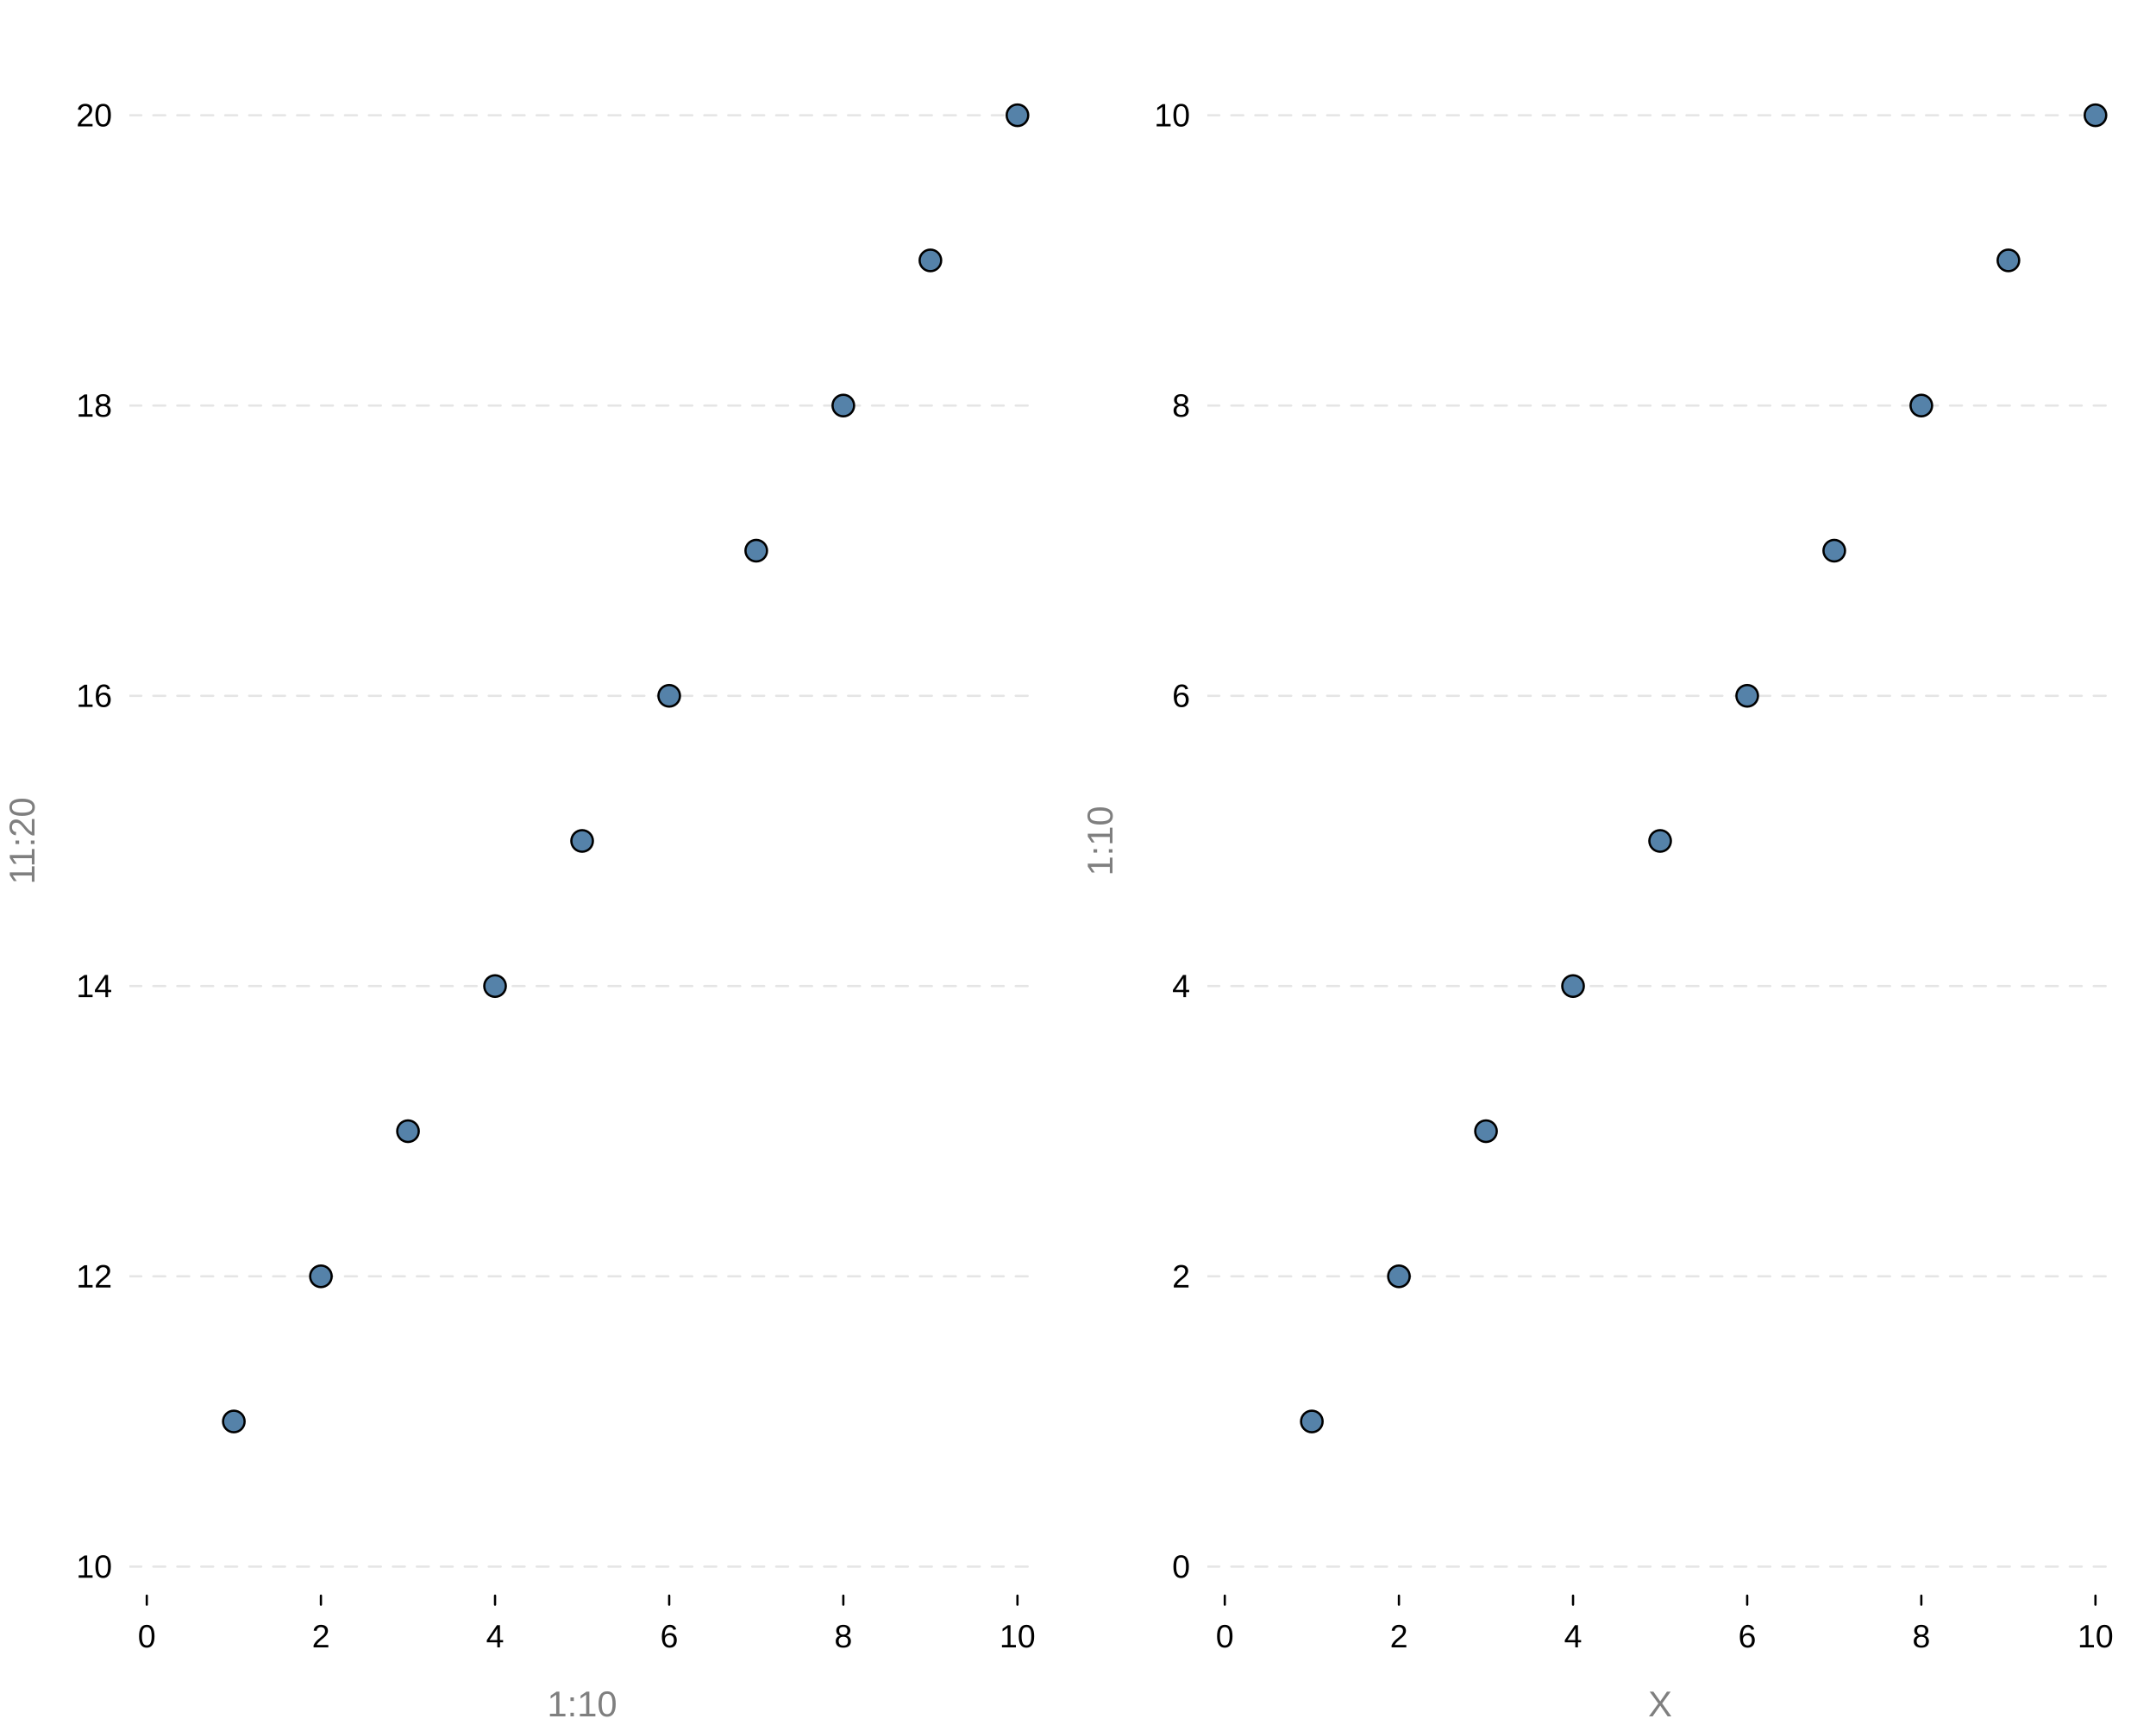
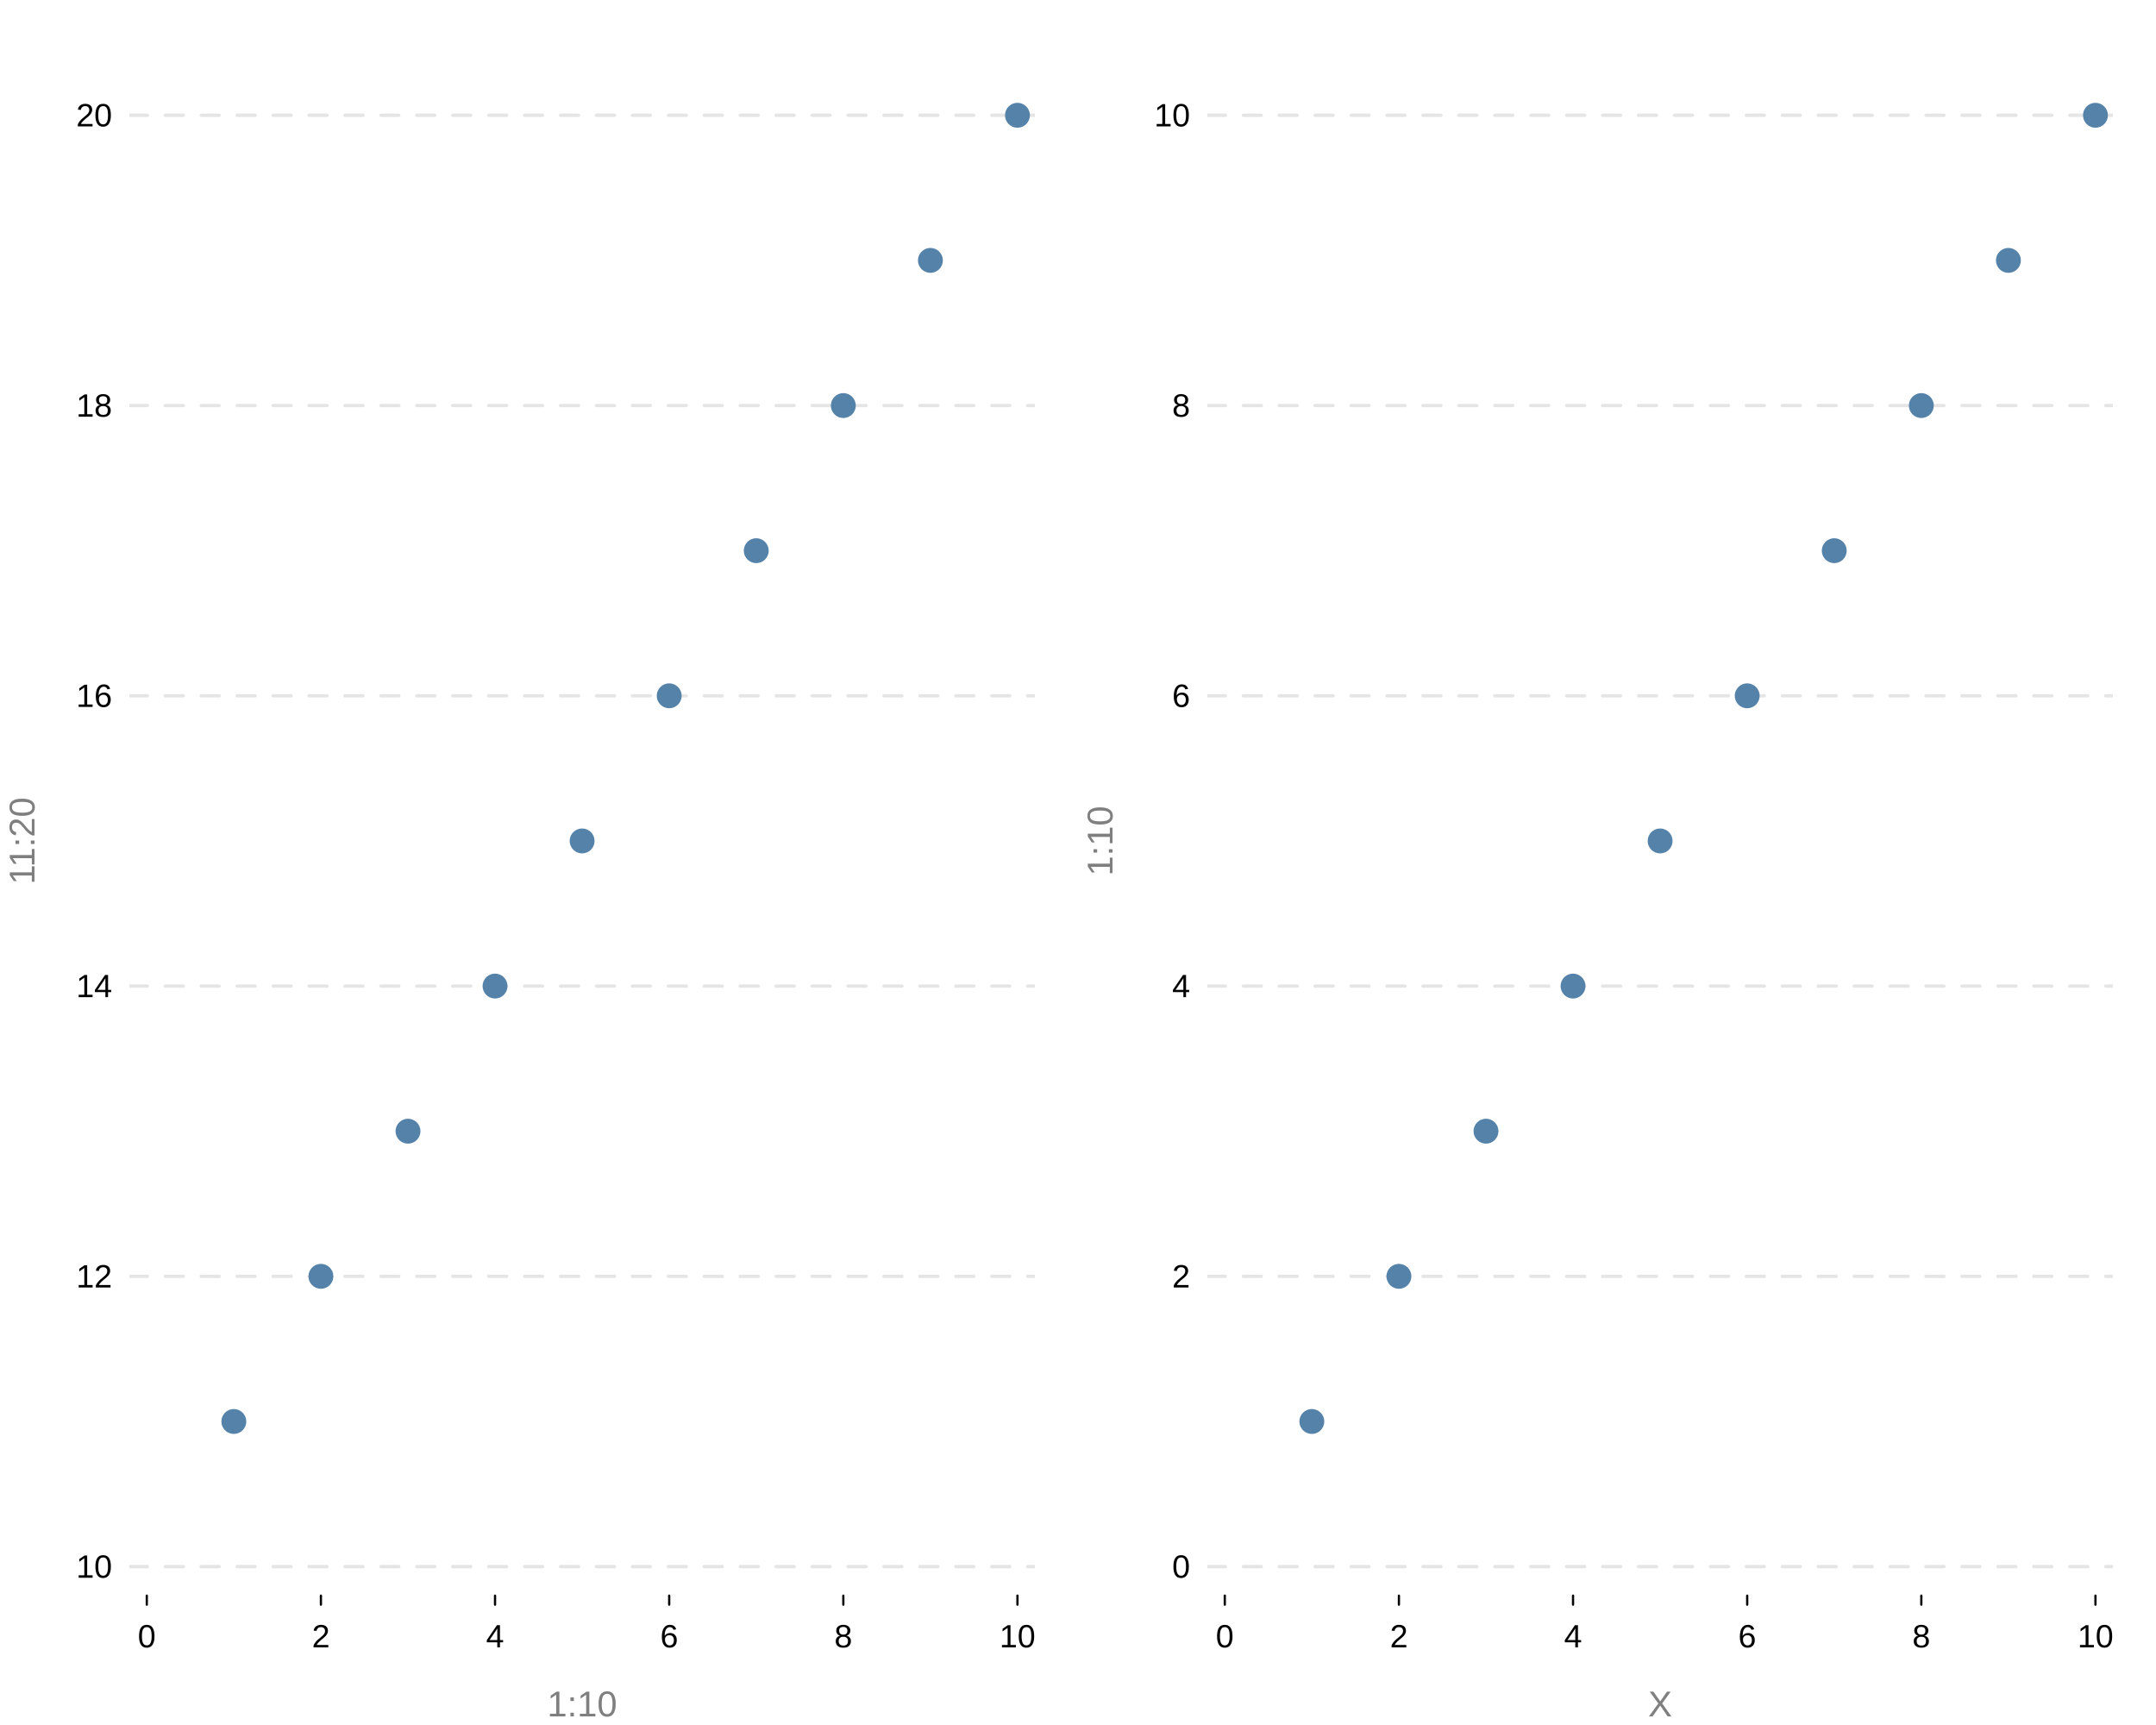
<svg xmlns="http://www.w3.org/2000/svg" viewBox="0 0 720.00 576.00">
  <defs>
    <style type="text/css">
    line, polyline, polygon, path, rect, circle {
      fill: none;
      stroke: #000000;
      stroke-linecap: round;
      stroke-linejoin: round;
      stroke-miterlimit: 10.00;
    }
  </style>
  </defs>
  <rect width="100%" height="100%" style="stroke: none; fill: #FFFFFF;" />
  <defs>
    <clipPath id="cpNDMuMjB8MzQ1LjYwfDUzMi44MHwyOC44MA==">
      <rect x="43.20" y="28.80" width="302.40" height="504.00" />
    </clipPath>
  </defs>
-   <line x1="43.20" y1="523.11" x2="345.60" y2="523.11" style="stroke-width: 0.75; stroke: #E5E5E5; stroke-dasharray: 4.00,4.00;" clip-path="url(#cpNDMuMjB8MzQ1LjYwfDUzMi44MHwyOC44MA==)" />
-   <line x1="43.20" y1="426.18" x2="345.60" y2="426.18" style="stroke-width: 0.75; stroke: #E5E5E5; stroke-dasharray: 4.00,4.00;" clip-path="url(#cpNDMuMjB8MzQ1LjYwfDUzMi44MHwyOC44MA==)" />
-   <line x1="43.20" y1="329.26" x2="345.60" y2="329.26" style="stroke-width: 0.75; stroke: #E5E5E5; stroke-dasharray: 4.00,4.00;" clip-path="url(#cpNDMuMjB8MzQ1LjYwfDUzMi44MHwyOC44MA==)" />
-   <line x1="43.20" y1="232.34" x2="345.60" y2="232.34" style="stroke-width: 0.75; stroke: #E5E5E5; stroke-dasharray: 4.00,4.00;" clip-path="url(#cpNDMuMjB8MzQ1LjYwfDUzMi44MHwyOC44MA==)" />
-   <line x1="43.20" y1="135.42" x2="345.60" y2="135.42" style="stroke-width: 0.75; stroke: #E5E5E5; stroke-dasharray: 4.00,4.00;" clip-path="url(#cpNDMuMjB8MzQ1LjYwfDUzMi44MHwyOC44MA==)" />
-   <line x1="43.20" y1="38.49" x2="345.60" y2="38.49" style="stroke-width: 0.75; stroke: #E5E5E5; stroke-dasharray: 4.00,4.00;" clip-path="url(#cpNDMuMjB8MzQ1LjYwfDUzMi44MHwyOC44MA==)" />
-   <circle cx="78.09" cy="474.65" r="2.70pt" style="stroke-width: 0.75; fill: #5582A9;" clip-path="url(#cpNDMuMjB8MzQ1LjYwfDUzMi44MHwyOC44MA==)" />
-   <circle cx="107.17" cy="426.18" r="2.70pt" style="stroke-width: 0.75; fill: #5582A9;" clip-path="url(#cpNDMuMjB8MzQ1LjYwfDUzMi44MHwyOC44MA==)" />
-   <circle cx="136.25" cy="377.72" r="2.70pt" style="stroke-width: 0.75; fill: #5582A9;" clip-path="url(#cpNDMuMjB8MzQ1LjYwfDUzMi44MHwyOC44MA==)" />
-   <circle cx="165.32" cy="329.26" r="2.70pt" style="stroke-width: 0.75; fill: #5582A9;" clip-path="url(#cpNDMuMjB8MzQ1LjYwfDUzMi44MHwyOC44MA==)" />
-   <circle cx="194.40" cy="280.80" r="2.70pt" style="stroke-width: 0.75; fill: #5582A9;" clip-path="url(#cpNDMuMjB8MzQ1LjYwfDUzMi44MHwyOC44MA==)" />
-   <circle cx="223.48" cy="232.34" r="2.70pt" style="stroke-width: 0.75; fill: #5582A9;" clip-path="url(#cpNDMuMjB8MzQ1LjYwfDUzMi44MHwyOC44MA==)" />
-   <circle cx="252.55" cy="183.88" r="2.70pt" style="stroke-width: 0.75; fill: #5582A9;" clip-path="url(#cpNDMuMjB8MzQ1LjYwfDUzMi44MHwyOC44MA==)" />
-   <circle cx="281.63" cy="135.42" r="2.70pt" style="stroke-width: 0.75; fill: #5582A9;" clip-path="url(#cpNDMuMjB8MzQ1LjYwfDUzMi44MHwyOC44MA==)" />
-   <circle cx="310.71" cy="86.95" r="2.70pt" style="stroke-width: 0.75; fill: #5582A9;" clip-path="url(#cpNDMuMjB8MzQ1LjYwfDUzMi44MHwyOC44MA==)" />
-   <circle cx="339.78" cy="38.49" r="2.70pt" style="stroke-width: 0.75; fill: #5582A9;" clip-path="url(#cpNDMuMjB8MzQ1LjYwfDUzMi44MHwyOC44MA==)" />
+   <line x1="43.20" y1="523.11" x2="345.60" y2="523.11" style="stroke-width: 1.12; stroke: #E5E5E5; stroke-dasharray: 6.00,6.00;" clip-path="url(#cpNDMuMjB8MzQ1LjYwfDUzMi44MHwyOC44MA==)" />
+   <line x1="43.20" y1="426.18" x2="345.60" y2="426.18" style="stroke-width: 1.12; stroke: #E5E5E5; stroke-dasharray: 6.00,6.00;" clip-path="url(#cpNDMuMjB8MzQ1LjYwfDUzMi44MHwyOC44MA==)" />
+   <line x1="43.20" y1="329.26" x2="345.60" y2="329.26" style="stroke-width: 1.12; stroke: #E5E5E5; stroke-dasharray: 6.00,6.00;" clip-path="url(#cpNDMuMjB8MzQ1LjYwfDUzMi44MHwyOC44MA==)" />
+   <line x1="43.20" y1="232.34" x2="345.60" y2="232.34" style="stroke-width: 1.12; stroke: #E5E5E5; stroke-dasharray: 6.00,6.00;" clip-path="url(#cpNDMuMjB8MzQ1LjYwfDUzMi44MHwyOC44MA==)" />
+   <line x1="43.20" y1="135.42" x2="345.60" y2="135.42" style="stroke-width: 1.12; stroke: #E5E5E5; stroke-dasharray: 6.00,6.00;" clip-path="url(#cpNDMuMjB8MzQ1LjYwfDUzMi44MHwyOC44MA==)" />
+   <line x1="43.20" y1="38.49" x2="345.60" y2="38.49" style="stroke-width: 1.12; stroke: #E5E5E5; stroke-dasharray: 6.00,6.00;" clip-path="url(#cpNDMuMjB8MzQ1LjYwfDUzMi44MHwyOC44MA==)" />
+   <circle cx="78.09" cy="474.65" r="2.70pt" style="stroke-width: 1.12; stroke: #5582A9; fill: #5582A9;" clip-path="url(#cpNDMuMjB8MzQ1LjYwfDUzMi44MHwyOC44MA==)" />
+   <circle cx="107.17" cy="426.18" r="2.70pt" style="stroke-width: 1.12; stroke: #5582A9; fill: #5582A9;" clip-path="url(#cpNDMuMjB8MzQ1LjYwfDUzMi44MHwyOC44MA==)" />
+   <circle cx="136.25" cy="377.72" r="2.70pt" style="stroke-width: 1.12; stroke: #5582A9; fill: #5582A9;" clip-path="url(#cpNDMuMjB8MzQ1LjYwfDUzMi44MHwyOC44MA==)" />
+   <circle cx="165.32" cy="329.26" r="2.70pt" style="stroke-width: 1.12; stroke: #5582A9; fill: #5582A9;" clip-path="url(#cpNDMuMjB8MzQ1LjYwfDUzMi44MHwyOC44MA==)" />
+   <circle cx="194.40" cy="280.80" r="2.70pt" style="stroke-width: 1.12; stroke: #5582A9; fill: #5582A9;" clip-path="url(#cpNDMuMjB8MzQ1LjYwfDUzMi44MHwyOC44MA==)" />
+   <circle cx="223.48" cy="232.34" r="2.70pt" style="stroke-width: 1.12; stroke: #5582A9; fill: #5582A9;" clip-path="url(#cpNDMuMjB8MzQ1LjYwfDUzMi44MHwyOC44MA==)" />
+   <circle cx="252.55" cy="183.88" r="2.70pt" style="stroke-width: 1.12; stroke: #5582A9; fill: #5582A9;" clip-path="url(#cpNDMuMjB8MzQ1LjYwfDUzMi44MHwyOC44MA==)" />
+   <circle cx="281.63" cy="135.42" r="2.70pt" style="stroke-width: 1.12; stroke: #5582A9; fill: #5582A9;" clip-path="url(#cpNDMuMjB8MzQ1LjYwfDUzMi44MHwyOC44MA==)" />
+   <circle cx="310.71" cy="86.95" r="2.70pt" style="stroke-width: 1.12; stroke: #5582A9; fill: #5582A9;" clip-path="url(#cpNDMuMjB8MzQ1LjYwfDUzMi44MHwyOC44MA==)" />
+   <circle cx="339.78" cy="38.49" r="2.70pt" style="stroke-width: 1.12; stroke: #5582A9; fill: #5582A9;" clip-path="url(#cpNDMuMjB8MzQ1LjYwfDUzMi44MHwyOC44MA==)" />
  <defs>
    <clipPath id="cpMC4wMHwzNjAuMDB8NTc2LjAwfDAuMDA=">
      <rect x="0.00" y="0.00" width="360.00" height="576.00" />
    </clipPath>
  </defs>
  <g clip-path="url(#cpMC4wMHwzNjAuMDB8NTc2LjAwfDAuMDA=)">
    <text x="182.73" y="573.12" style="font-size: 12.00px; fill: #7F7F7F; font-family: Liberation Sans;" textLength="23.34px" lengthAdjust="spacingAndGlyphs">1:10</text>
  </g>
  <g clip-path="url(#cpMC4wMHwzNjAuMDB8NTc2LjAwfDAuMDA=)">
    <text transform="translate(11.52,295.36) rotate(-90)" style="font-size: 12.00px; fill: #7F7F7F; font-family: Liberation Sans;" textLength="29.12px" lengthAdjust="spacingAndGlyphs">11:20</text>
  </g>
  <defs>
    <clipPath id="cpMC4wMHw3MjAuMDB8NTc2LjAwfDAuMDA=">
      <rect x="0.00" y="0.00" width="720.00" height="576.00" />
    </clipPath>
  </defs>
  <g clip-path="url(#cpMC4wMHw3MjAuMDB8NTc2LjAwfDAuMDA=)">
    <text x="25.44" y="526.82" style="font-size: 10.80px; font-family: Liberation Sans;" textLength="12.00px" lengthAdjust="spacingAndGlyphs">10</text>
  </g>
  <g clip-path="url(#cpMC4wMHw3MjAuMDB8NTc2LjAwfDAuMDA=)">
    <text x="25.44" y="429.90" style="font-size: 10.80px; font-family: Liberation Sans;" textLength="12.00px" lengthAdjust="spacingAndGlyphs">12</text>
  </g>
  <g clip-path="url(#cpMC4wMHw3MjAuMDB8NTc2LjAwfDAuMDA=)">
    <text x="25.44" y="332.97" style="font-size: 10.80px; font-family: Liberation Sans;" textLength="12.00px" lengthAdjust="spacingAndGlyphs">14</text>
  </g>
  <g clip-path="url(#cpMC4wMHw3MjAuMDB8NTc2LjAwfDAuMDA=)">
    <text x="25.44" y="236.05" style="font-size: 10.80px; font-family: Liberation Sans;" textLength="12.00px" lengthAdjust="spacingAndGlyphs">16</text>
  </g>
  <g clip-path="url(#cpMC4wMHw3MjAuMDB8NTc2LjAwfDAuMDA=)">
    <text x="25.44" y="139.13" style="font-size: 10.80px; font-family: Liberation Sans;" textLength="12.00px" lengthAdjust="spacingAndGlyphs">18</text>
  </g>
  <g clip-path="url(#cpMC4wMHw3MjAuMDB8NTc2LjAwfDAuMDA=)">
    <text x="25.44" y="42.20" style="font-size: 10.80px; font-family: Liberation Sans;" textLength="12.00px" lengthAdjust="spacingAndGlyphs">20</text>
  </g>
  <line x1="49.02" y1="532.80" x2="49.02" y2="535.82" style="stroke-width: 0.75;" clip-path="url(#cpMC4wMHw3MjAuMDB8NTc2LjAwfDAuMDA=)" />
  <line x1="107.17" y1="532.80" x2="107.17" y2="535.82" style="stroke-width: 0.75;" clip-path="url(#cpMC4wMHw3MjAuMDB8NTc2LjAwfDAuMDA=)" />
  <line x1="165.32" y1="532.80" x2="165.32" y2="535.82" style="stroke-width: 0.75;" clip-path="url(#cpMC4wMHw3MjAuMDB8NTc2LjAwfDAuMDA=)" />
  <line x1="223.48" y1="532.80" x2="223.48" y2="535.82" style="stroke-width: 0.75;" clip-path="url(#cpMC4wMHw3MjAuMDB8NTc2LjAwfDAuMDA=)" />
  <line x1="281.63" y1="532.80" x2="281.63" y2="535.82" style="stroke-width: 0.75;" clip-path="url(#cpMC4wMHw3MjAuMDB8NTc2LjAwfDAuMDA=)" />
  <line x1="339.78" y1="532.80" x2="339.78" y2="535.82" style="stroke-width: 0.75;" clip-path="url(#cpMC4wMHw3MjAuMDB8NTc2LjAwfDAuMDA=)" />
  <g clip-path="url(#cpMC4wMHw3MjAuMDB8NTc2LjAwfDAuMDA=)">
    <text x="46.02" y="550.08" style="font-size: 10.80px; font-family: Liberation Sans;" textLength="6.00px" lengthAdjust="spacingAndGlyphs">0</text>
  </g>
  <g clip-path="url(#cpMC4wMHw3MjAuMDB8NTc2LjAwfDAuMDA=)">
    <text x="104.17" y="550.08" style="font-size: 10.80px; font-family: Liberation Sans;" textLength="6.00px" lengthAdjust="spacingAndGlyphs">2</text>
  </g>
  <g clip-path="url(#cpMC4wMHw3MjAuMDB8NTc2LjAwfDAuMDA=)">
    <text x="162.32" y="550.08" style="font-size: 10.80px; font-family: Liberation Sans;" textLength="6.00px" lengthAdjust="spacingAndGlyphs">4</text>
  </g>
  <g clip-path="url(#cpMC4wMHw3MjAuMDB8NTc2LjAwfDAuMDA=)">
    <text x="220.48" y="550.08" style="font-size: 10.80px; font-family: Liberation Sans;" textLength="6.00px" lengthAdjust="spacingAndGlyphs">6</text>
  </g>
  <g clip-path="url(#cpMC4wMHw3MjAuMDB8NTc2LjAwfDAuMDA=)">
    <text x="278.63" y="550.08" style="font-size: 10.80px; font-family: Liberation Sans;" textLength="6.00px" lengthAdjust="spacingAndGlyphs">8</text>
  </g>
  <g clip-path="url(#cpMC4wMHw3MjAuMDB8NTc2LjAwfDAuMDA=)">
    <text x="333.78" y="550.08" style="font-size: 10.80px; font-family: Liberation Sans;" textLength="12.00px" lengthAdjust="spacingAndGlyphs">10</text>
  </g>
  <defs>
    <clipPath id="cpNDAzLjIwfDcwNS42MHw1MzIuODB8MjguODA=">
      <rect x="403.20" y="28.80" width="302.40" height="504.00" />
    </clipPath>
  </defs>
-   <line x1="403.20" y1="523.11" x2="705.60" y2="523.11" style="stroke-width: 0.75; stroke: #E5E5E5; stroke-dasharray: 4.00,4.00;" clip-path="url(#cpNDAzLjIwfDcwNS42MHw1MzIuODB8MjguODA=)" />
-   <line x1="403.20" y1="426.18" x2="705.60" y2="426.18" style="stroke-width: 0.75; stroke: #E5E5E5; stroke-dasharray: 4.00,4.00;" clip-path="url(#cpNDAzLjIwfDcwNS42MHw1MzIuODB8MjguODA=)" />
-   <line x1="403.20" y1="329.26" x2="705.60" y2="329.26" style="stroke-width: 0.75; stroke: #E5E5E5; stroke-dasharray: 4.00,4.00;" clip-path="url(#cpNDAzLjIwfDcwNS42MHw1MzIuODB8MjguODA=)" />
-   <line x1="403.20" y1="232.34" x2="705.60" y2="232.34" style="stroke-width: 0.75; stroke: #E5E5E5; stroke-dasharray: 4.00,4.00;" clip-path="url(#cpNDAzLjIwfDcwNS42MHw1MzIuODB8MjguODA=)" />
-   <line x1="403.20" y1="135.42" x2="705.60" y2="135.42" style="stroke-width: 0.75; stroke: #E5E5E5; stroke-dasharray: 4.00,4.00;" clip-path="url(#cpNDAzLjIwfDcwNS42MHw1MzIuODB8MjguODA=)" />
-   <line x1="403.20" y1="38.49" x2="705.60" y2="38.49" style="stroke-width: 0.75; stroke: #E5E5E5; stroke-dasharray: 4.00,4.00;" clip-path="url(#cpNDAzLjIwfDcwNS42MHw1MzIuODB8MjguODA=)" />
-   <circle cx="438.09" cy="474.65" r="2.70pt" style="stroke-width: 0.75; fill: #5582A9;" clip-path="url(#cpNDAzLjIwfDcwNS42MHw1MzIuODB8MjguODA=)" />
-   <circle cx="467.17" cy="426.18" r="2.70pt" style="stroke-width: 0.75; fill: #5582A9;" clip-path="url(#cpNDAzLjIwfDcwNS42MHw1MzIuODB8MjguODA=)" />
-   <circle cx="496.25" cy="377.72" r="2.70pt" style="stroke-width: 0.75; fill: #5582A9;" clip-path="url(#cpNDAzLjIwfDcwNS42MHw1MzIuODB8MjguODA=)" />
-   <circle cx="525.32" cy="329.26" r="2.70pt" style="stroke-width: 0.75; fill: #5582A9;" clip-path="url(#cpNDAzLjIwfDcwNS42MHw1MzIuODB8MjguODA=)" />
-   <circle cx="554.40" cy="280.80" r="2.70pt" style="stroke-width: 0.75; fill: #5582A9;" clip-path="url(#cpNDAzLjIwfDcwNS42MHw1MzIuODB8MjguODA=)" />
-   <circle cx="583.48" cy="232.34" r="2.70pt" style="stroke-width: 0.75; fill: #5582A9;" clip-path="url(#cpNDAzLjIwfDcwNS42MHw1MzIuODB8MjguODA=)" />
-   <circle cx="612.55" cy="183.88" r="2.70pt" style="stroke-width: 0.75; fill: #5582A9;" clip-path="url(#cpNDAzLjIwfDcwNS42MHw1MzIuODB8MjguODA=)" />
-   <circle cx="641.63" cy="135.42" r="2.70pt" style="stroke-width: 0.75; fill: #5582A9;" clip-path="url(#cpNDAzLjIwfDcwNS42MHw1MzIuODB8MjguODA=)" />
-   <circle cx="670.71" cy="86.95" r="2.70pt" style="stroke-width: 0.75; fill: #5582A9;" clip-path="url(#cpNDAzLjIwfDcwNS42MHw1MzIuODB8MjguODA=)" />
-   <circle cx="699.78" cy="38.49" r="2.70pt" style="stroke-width: 0.75; fill: #5582A9;" clip-path="url(#cpNDAzLjIwfDcwNS42MHw1MzIuODB8MjguODA=)" />
+   <line x1="403.20" y1="523.11" x2="705.60" y2="523.11" style="stroke-width: 1.12; stroke: #E5E5E5; stroke-dasharray: 6.00,6.00;" clip-path="url(#cpNDAzLjIwfDcwNS42MHw1MzIuODB8MjguODA=)" />
+   <line x1="403.20" y1="426.18" x2="705.60" y2="426.18" style="stroke-width: 1.12; stroke: #E5E5E5; stroke-dasharray: 6.00,6.00;" clip-path="url(#cpNDAzLjIwfDcwNS42MHw1MzIuODB8MjguODA=)" />
+   <line x1="403.20" y1="329.26" x2="705.60" y2="329.26" style="stroke-width: 1.12; stroke: #E5E5E5; stroke-dasharray: 6.00,6.00;" clip-path="url(#cpNDAzLjIwfDcwNS42MHw1MzIuODB8MjguODA=)" />
+   <line x1="403.20" y1="232.34" x2="705.60" y2="232.34" style="stroke-width: 1.12; stroke: #E5E5E5; stroke-dasharray: 6.00,6.00;" clip-path="url(#cpNDAzLjIwfDcwNS42MHw1MzIuODB8MjguODA=)" />
+   <line x1="403.20" y1="135.42" x2="705.60" y2="135.42" style="stroke-width: 1.12; stroke: #E5E5E5; stroke-dasharray: 6.00,6.00;" clip-path="url(#cpNDAzLjIwfDcwNS42MHw1MzIuODB8MjguODA=)" />
+   <line x1="403.20" y1="38.49" x2="705.60" y2="38.49" style="stroke-width: 1.12; stroke: #E5E5E5; stroke-dasharray: 6.00,6.00;" clip-path="url(#cpNDAzLjIwfDcwNS42MHw1MzIuODB8MjguODA=)" />
+   <circle cx="438.09" cy="474.65" r="2.70pt" style="stroke-width: 1.12; stroke: #5582A9; fill: #5582A9;" clip-path="url(#cpNDAzLjIwfDcwNS42MHw1MzIuODB8MjguODA=)" />
+   <circle cx="467.17" cy="426.18" r="2.70pt" style="stroke-width: 1.12; stroke: #5582A9; fill: #5582A9;" clip-path="url(#cpNDAzLjIwfDcwNS42MHw1MzIuODB8MjguODA=)" />
+   <circle cx="496.25" cy="377.72" r="2.70pt" style="stroke-width: 1.12; stroke: #5582A9; fill: #5582A9;" clip-path="url(#cpNDAzLjIwfDcwNS42MHw1MzIuODB8MjguODA=)" />
+   <circle cx="525.32" cy="329.26" r="2.70pt" style="stroke-width: 1.12; stroke: #5582A9; fill: #5582A9;" clip-path="url(#cpNDAzLjIwfDcwNS42MHw1MzIuODB8MjguODA=)" />
+   <circle cx="554.40" cy="280.80" r="2.70pt" style="stroke-width: 1.12; stroke: #5582A9; fill: #5582A9;" clip-path="url(#cpNDAzLjIwfDcwNS42MHw1MzIuODB8MjguODA=)" />
+   <circle cx="583.48" cy="232.34" r="2.70pt" style="stroke-width: 1.12; stroke: #5582A9; fill: #5582A9;" clip-path="url(#cpNDAzLjIwfDcwNS42MHw1MzIuODB8MjguODA=)" />
+   <circle cx="612.55" cy="183.88" r="2.70pt" style="stroke-width: 1.12; stroke: #5582A9; fill: #5582A9;" clip-path="url(#cpNDAzLjIwfDcwNS42MHw1MzIuODB8MjguODA=)" />
+   <circle cx="641.63" cy="135.42" r="2.70pt" style="stroke-width: 1.12; stroke: #5582A9; fill: #5582A9;" clip-path="url(#cpNDAzLjIwfDcwNS42MHw1MzIuODB8MjguODA=)" />
+   <circle cx="670.71" cy="86.95" r="2.70pt" style="stroke-width: 1.12; stroke: #5582A9; fill: #5582A9;" clip-path="url(#cpNDAzLjIwfDcwNS42MHw1MzIuODB8MjguODA=)" />
+   <circle cx="699.78" cy="38.49" r="2.70pt" style="stroke-width: 1.12; stroke: #5582A9; fill: #5582A9;" clip-path="url(#cpNDAzLjIwfDcwNS42MHw1MzIuODB8MjguODA=)" />
  <defs>
    <clipPath id="cpMzYwLjAwfDcyMC4wMHw1NzYuMDB8MC4wMA==">
      <rect x="360.00" y="0.00" width="360.00" height="576.00" />
    </clipPath>
  </defs>
  <g clip-path="url(#cpMzYwLjAwfDcyMC4wMHw1NzYuMDB8MC4wMA==)">
    <text x="550.40" y="573.12" style="font-size: 12.00px; fill: #7F7F7F; font-family: Liberation Sans;" textLength="8.00px" lengthAdjust="spacingAndGlyphs">X</text>
  </g>
  <g clip-path="url(#cpMzYwLjAwfDcyMC4wMHw1NzYuMDB8MC4wMA==)">
    <text transform="translate(371.52,292.47) rotate(-90)" style="font-size: 12.00px; fill: #7F7F7F; font-family: Liberation Sans;" textLength="23.34px" lengthAdjust="spacingAndGlyphs">1:10</text>
  </g>
  <defs>
    <clipPath id="cpMC4wMHw3MjAuMDB8NTc2LjAwfDAuMDA=">
      <rect x="0.00" y="0.00" width="720.00" height="576.00" />
    </clipPath>
  </defs>
  <g clip-path="url(#cpMC4wMHw3MjAuMDB8NTc2LjAwfDAuMDA=)">
    <text x="391.44" y="526.82" style="font-size: 10.80px; font-family: Liberation Sans;" textLength="6.00px" lengthAdjust="spacingAndGlyphs">0</text>
  </g>
  <g clip-path="url(#cpMC4wMHw3MjAuMDB8NTc2LjAwfDAuMDA=)">
    <text x="391.44" y="429.90" style="font-size: 10.80px; font-family: Liberation Sans;" textLength="6.00px" lengthAdjust="spacingAndGlyphs">2</text>
  </g>
  <g clip-path="url(#cpMC4wMHw3MjAuMDB8NTc2LjAwfDAuMDA=)">
    <text x="391.44" y="332.97" style="font-size: 10.80px; font-family: Liberation Sans;" textLength="6.00px" lengthAdjust="spacingAndGlyphs">4</text>
  </g>
  <g clip-path="url(#cpMC4wMHw3MjAuMDB8NTc2LjAwfDAuMDA=)">
    <text x="391.44" y="236.05" style="font-size: 10.80px; font-family: Liberation Sans;" textLength="6.00px" lengthAdjust="spacingAndGlyphs">6</text>
  </g>
  <g clip-path="url(#cpMC4wMHw3MjAuMDB8NTc2LjAwfDAuMDA=)">
    <text x="391.44" y="139.13" style="font-size: 10.80px; font-family: Liberation Sans;" textLength="6.00px" lengthAdjust="spacingAndGlyphs">8</text>
  </g>
  <g clip-path="url(#cpMC4wMHw3MjAuMDB8NTc2LjAwfDAuMDA=)">
    <text x="385.44" y="42.20" style="font-size: 10.80px; font-family: Liberation Sans;" textLength="12.00px" lengthAdjust="spacingAndGlyphs">10</text>
  </g>
  <line x1="409.02" y1="532.80" x2="409.02" y2="535.82" style="stroke-width: 0.75;" clip-path="url(#cpMC4wMHw3MjAuMDB8NTc2LjAwfDAuMDA=)" />
  <line x1="467.17" y1="532.80" x2="467.17" y2="535.82" style="stroke-width: 0.75;" clip-path="url(#cpMC4wMHw3MjAuMDB8NTc2LjAwfDAuMDA=)" />
  <line x1="525.32" y1="532.80" x2="525.32" y2="535.82" style="stroke-width: 0.75;" clip-path="url(#cpMC4wMHw3MjAuMDB8NTc2LjAwfDAuMDA=)" />
  <line x1="583.48" y1="532.80" x2="583.48" y2="535.82" style="stroke-width: 0.75;" clip-path="url(#cpMC4wMHw3MjAuMDB8NTc2LjAwfDAuMDA=)" />
  <line x1="641.63" y1="532.80" x2="641.63" y2="535.82" style="stroke-width: 0.75;" clip-path="url(#cpMC4wMHw3MjAuMDB8NTc2LjAwfDAuMDA=)" />
  <line x1="699.78" y1="532.80" x2="699.78" y2="535.82" style="stroke-width: 0.75;" clip-path="url(#cpMC4wMHw3MjAuMDB8NTc2LjAwfDAuMDA=)" />
  <g clip-path="url(#cpMC4wMHw3MjAuMDB8NTc2LjAwfDAuMDA=)">
    <text x="406.02" y="550.08" style="font-size: 10.80px; font-family: Liberation Sans;" textLength="6.00px" lengthAdjust="spacingAndGlyphs">0</text>
  </g>
  <g clip-path="url(#cpMC4wMHw3MjAuMDB8NTc2LjAwfDAuMDA=)">
    <text x="464.17" y="550.08" style="font-size: 10.80px; font-family: Liberation Sans;" textLength="6.00px" lengthAdjust="spacingAndGlyphs">2</text>
  </g>
  <g clip-path="url(#cpMC4wMHw3MjAuMDB8NTc2LjAwfDAuMDA=)">
    <text x="522.32" y="550.08" style="font-size: 10.80px; font-family: Liberation Sans;" textLength="6.00px" lengthAdjust="spacingAndGlyphs">4</text>
  </g>
  <g clip-path="url(#cpMC4wMHw3MjAuMDB8NTc2LjAwfDAuMDA=)">
    <text x="580.48" y="550.08" style="font-size: 10.80px; font-family: Liberation Sans;" textLength="6.00px" lengthAdjust="spacingAndGlyphs">6</text>
  </g>
  <g clip-path="url(#cpMC4wMHw3MjAuMDB8NTc2LjAwfDAuMDA=)">
    <text x="638.63" y="550.08" style="font-size: 10.80px; font-family: Liberation Sans;" textLength="6.00px" lengthAdjust="spacingAndGlyphs">8</text>
  </g>
  <g clip-path="url(#cpMC4wMHw3MjAuMDB8NTc2LjAwfDAuMDA=)">
    <text x="693.78" y="550.08" style="font-size: 10.80px; font-family: Liberation Sans;" textLength="12.00px" lengthAdjust="spacingAndGlyphs">10</text>
  </g>
</svg>
